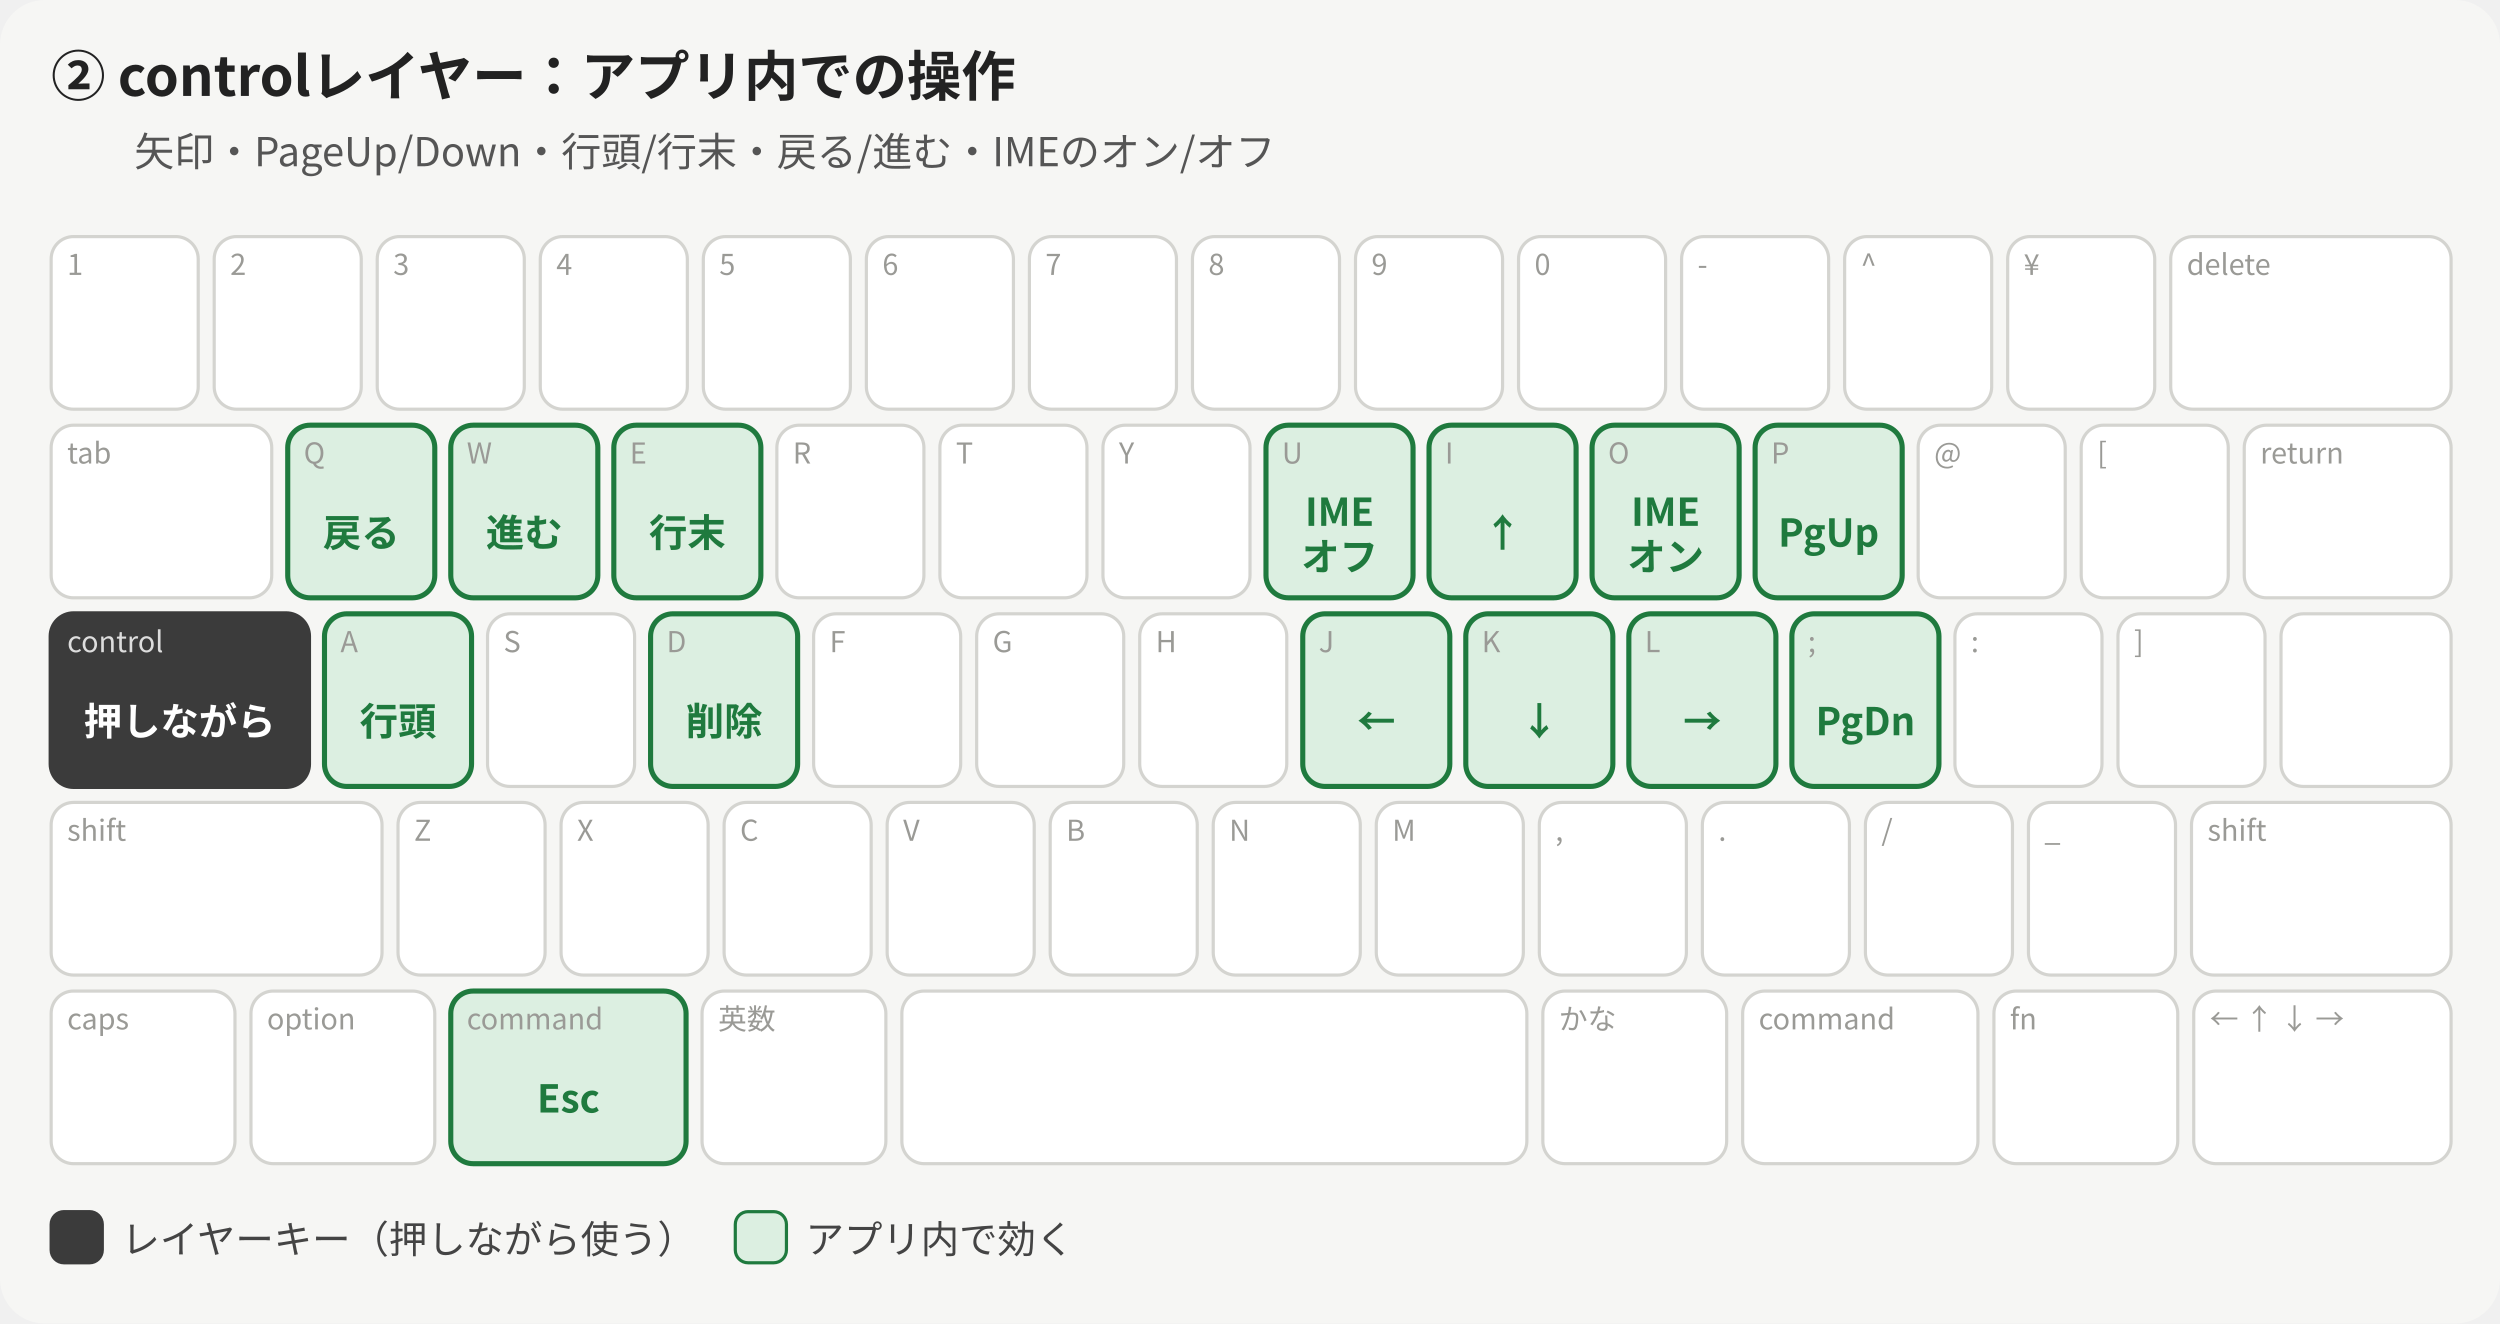
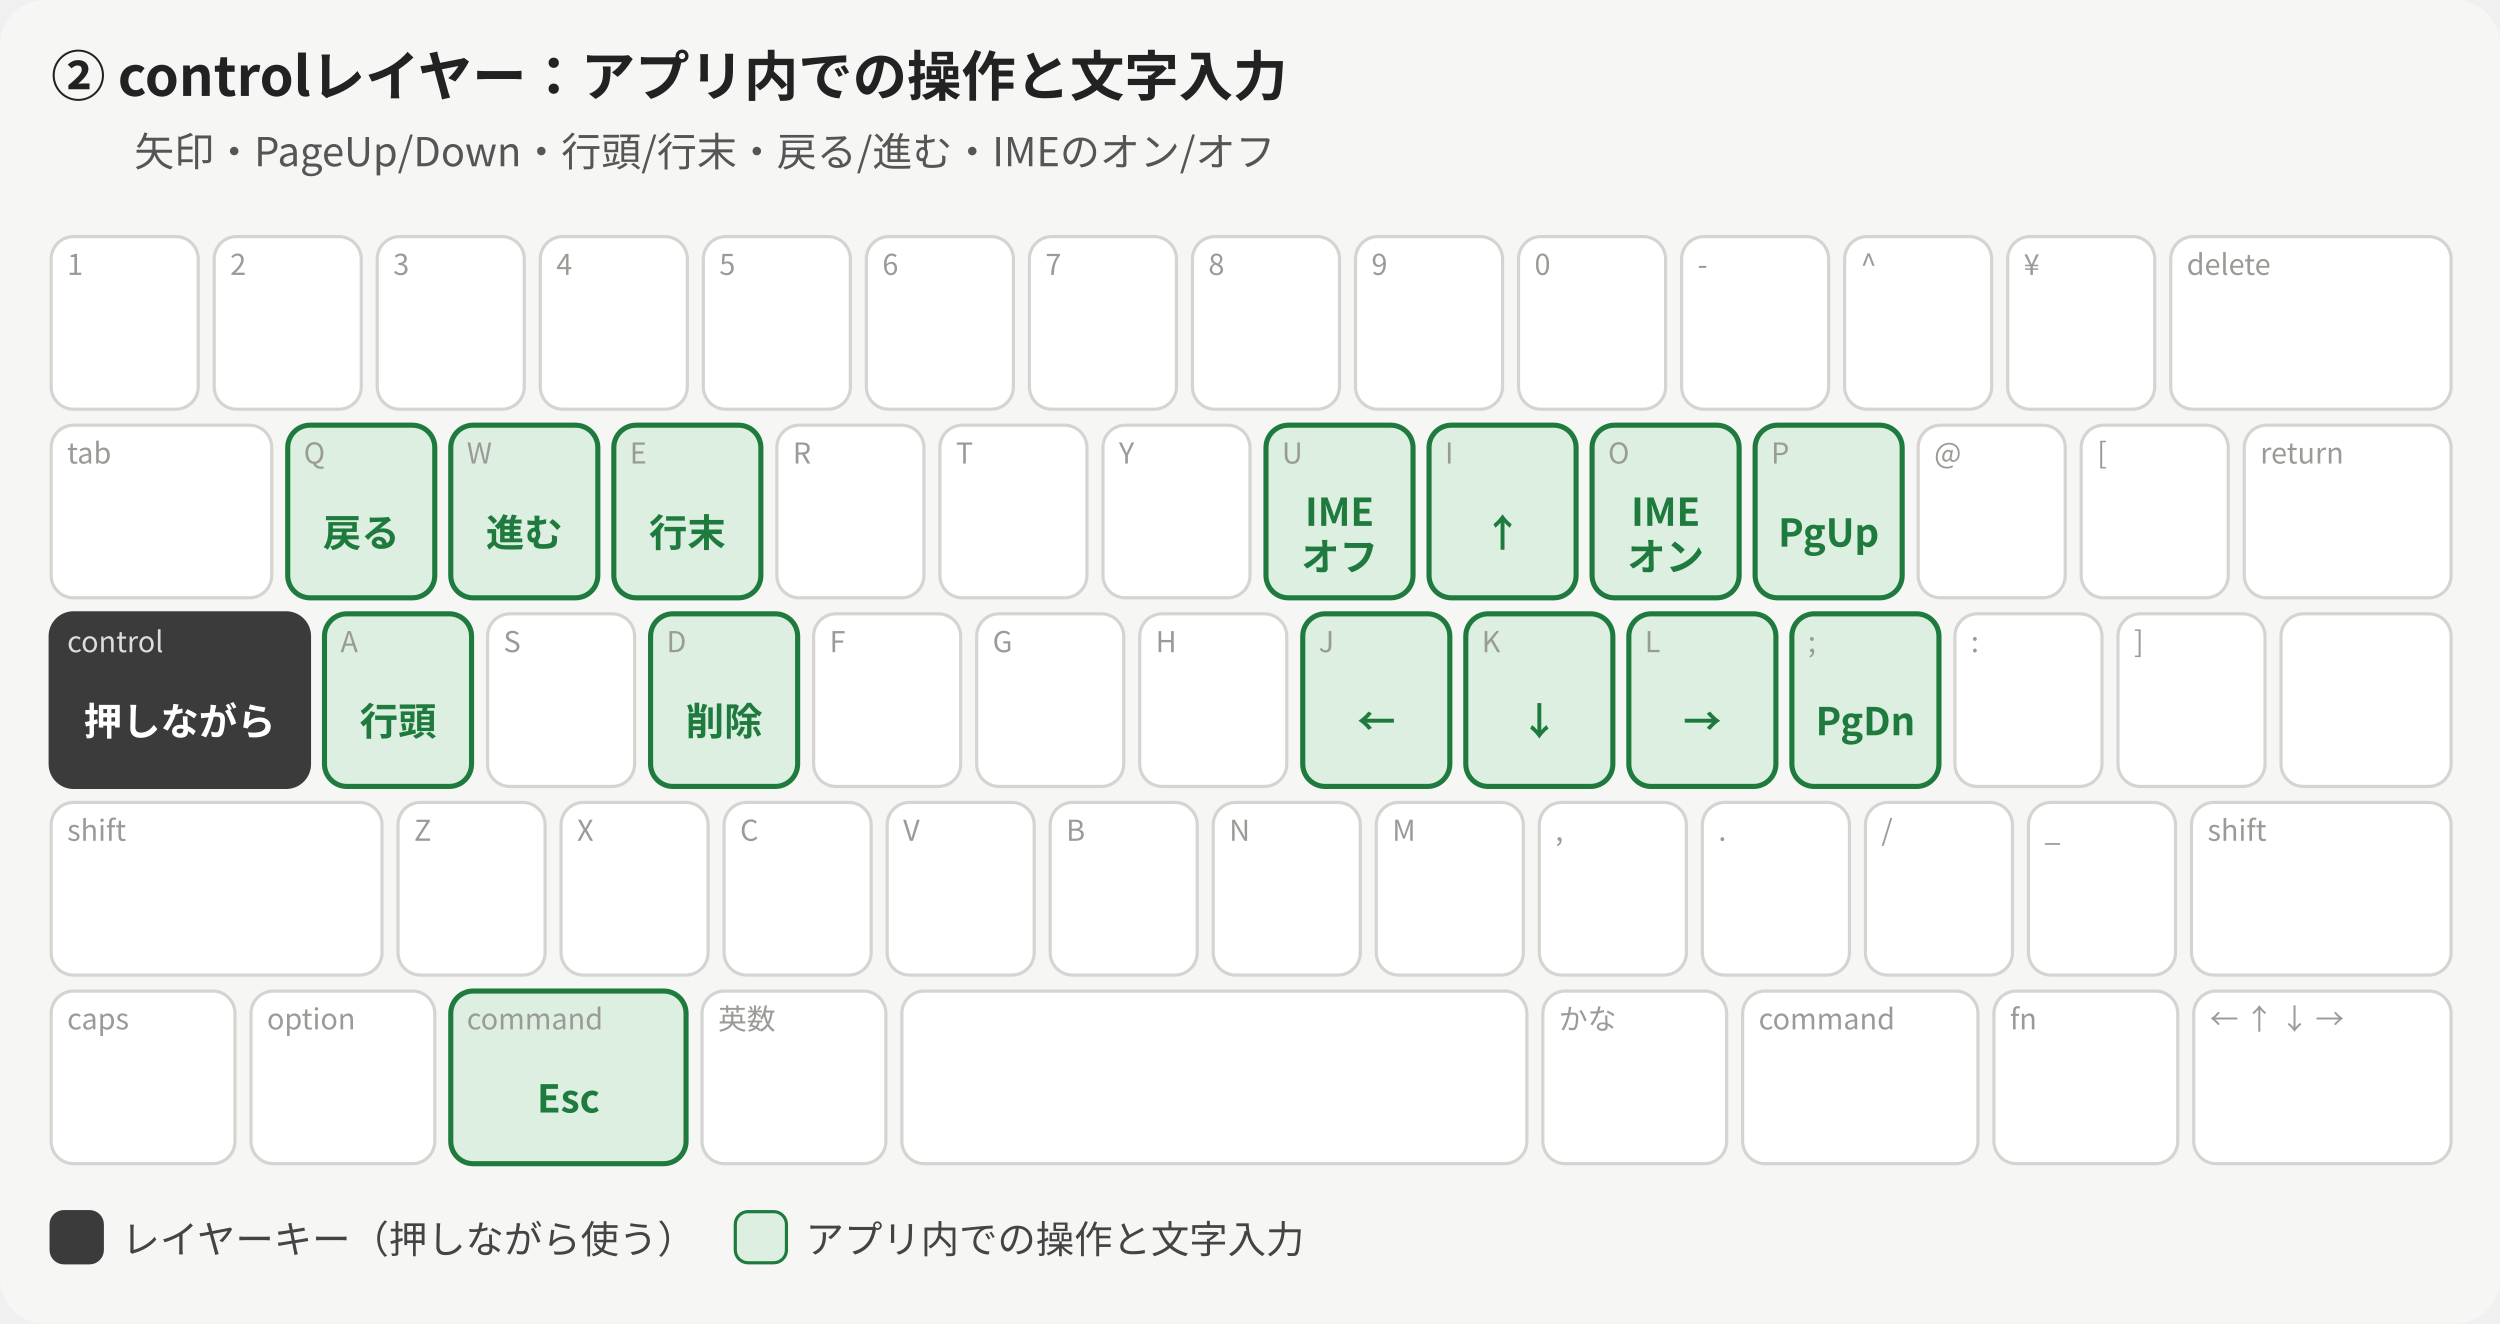
<svg xmlns="http://www.w3.org/2000/svg" viewBox="0 0 782 414" width="782" height="414" font-family="'Hiragino Sans','Hiragino Kaku Gothic ProN','Noto Sans JP','Noto Sans CJK JP',sans-serif">
  <rect width="782" height="414" rx="14" fill="#f6f6f4" />
-   <text x="16" y="30" font-size="17" font-weight="700" fill="#222">② controlレイヤー：アプリ内での操作</text>
+   <text x="16" y="30" font-size="17" font-weight="700" fill="#222">② controlレイヤー：アプリ内での操作と文字入力</text>
  <text x="42" y="52" font-size="12.5" fill="#555">矢印・PageUp/Down・行頭/行末・戻る/進む・IMEのオン/オフ</text>
  <rect x="16" y="74" width="46.0" height="54" rx="7" fill="#ffffff" stroke="#d4d4d0" stroke-width="1" />
  <text x="21" y="86" font-size="9" fill="#9a9a96">1</text>
  <rect x="67" y="74" width="46.0" height="54" rx="7" fill="#ffffff" stroke="#d4d4d0" stroke-width="1" />
  <text x="72" y="86" font-size="9" fill="#9a9a96">2</text>
  <rect x="118" y="74" width="46.0" height="54" rx="7" fill="#ffffff" stroke="#d4d4d0" stroke-width="1" />
  <text x="123" y="86" font-size="9" fill="#9a9a96">3</text>
  <rect x="169" y="74" width="46.0" height="54" rx="7" fill="#ffffff" stroke="#d4d4d0" stroke-width="1" />
  <text x="174" y="86" font-size="9" fill="#9a9a96">4</text>
  <rect x="220" y="74" width="46.0" height="54" rx="7" fill="#ffffff" stroke="#d4d4d0" stroke-width="1" />
  <text x="225" y="86" font-size="9" fill="#9a9a96">5</text>
  <rect x="271" y="74" width="46.0" height="54" rx="7" fill="#ffffff" stroke="#d4d4d0" stroke-width="1" />
  <text x="276" y="86" font-size="9" fill="#9a9a96">6</text>
  <rect x="322" y="74" width="46.0" height="54" rx="7" fill="#ffffff" stroke="#d4d4d0" stroke-width="1" />
  <text x="327" y="86" font-size="9" fill="#9a9a96">7</text>
  <rect x="373" y="74" width="46.0" height="54" rx="7" fill="#ffffff" stroke="#d4d4d0" stroke-width="1" />
  <text x="378" y="86" font-size="9" fill="#9a9a96">8</text>
  <rect x="424" y="74" width="46.0" height="54" rx="7" fill="#ffffff" stroke="#d4d4d0" stroke-width="1" />
  <text x="429" y="86" font-size="9" fill="#9a9a96">9</text>
  <rect x="475" y="74" width="46.0" height="54" rx="7" fill="#ffffff" stroke="#d4d4d0" stroke-width="1" />
  <text x="480" y="86" font-size="9" fill="#9a9a96">0</text>
  <rect x="526" y="74" width="46.0" height="54" rx="7" fill="#ffffff" stroke="#d4d4d0" stroke-width="1" />
  <text x="531" y="86" font-size="9" fill="#9a9a96">-</text>
  <rect x="577" y="74" width="46.0" height="54" rx="7" fill="#ffffff" stroke="#d4d4d0" stroke-width="1" />
  <text x="582" y="86" font-size="9" fill="#9a9a96">^</text>
  <rect x="628" y="74" width="46.0" height="54" rx="7" fill="#ffffff" stroke="#d4d4d0" stroke-width="1" />
  <text x="633" y="86" font-size="9" fill="#9a9a96">¥</text>
  <rect x="679" y="74" width="87.7" height="54" rx="7" fill="#ffffff" stroke="#d4d4d0" stroke-width="1" />
  <text x="684" y="86" font-size="9" fill="#9a9a96">delete</text>
  <rect x="16" y="133" width="69.0" height="54" rx="7" fill="#ffffff" stroke="#d4d4d0" stroke-width="1" />
  <text x="21" y="145" font-size="9" fill="#9a9a96">tab</text>
  <rect x="90.0" y="133" width="46.0" height="54" rx="7" fill="#dcefe1" stroke="#1f7a3e" stroke-width="1.6" />
  <text x="95.0" y="145" font-size="9" fill="#9a9a96">Q</text>
  <text x="113.0" y="171.0" font-size="12" font-weight="700" fill="#1f7a3e" text-anchor="middle">戻る</text>
  <rect x="141.0" y="133" width="46.0" height="54" rx="7" fill="#dcefe1" stroke="#1f7a3e" stroke-width="1.6" />
  <text x="146.0" y="145" font-size="9" fill="#9a9a96">W</text>
  <text x="164.0" y="171.0" font-size="12" font-weight="700" fill="#1f7a3e" text-anchor="middle">進む</text>
  <rect x="192.0" y="133" width="46.0" height="54" rx="7" fill="#dcefe1" stroke="#1f7a3e" stroke-width="1.6" />
  <text x="197.0" y="145" font-size="9" fill="#9a9a96">E</text>
  <text x="215.0" y="171.0" font-size="12" font-weight="700" fill="#1f7a3e" text-anchor="middle">行末</text>
  <rect x="243.0" y="133" width="46.0" height="54" rx="7" fill="#ffffff" stroke="#d4d4d0" stroke-width="1" />
  <text x="248.0" y="145" font-size="9" fill="#9a9a96">R</text>
  <rect x="294.0" y="133" width="46.0" height="54" rx="7" fill="#ffffff" stroke="#d4d4d0" stroke-width="1" />
  <text x="299.0" y="145" font-size="9" fill="#9a9a96">T</text>
  <rect x="345.0" y="133" width="46.0" height="54" rx="7" fill="#ffffff" stroke="#d4d4d0" stroke-width="1" />
  <text x="350.0" y="145" font-size="9" fill="#9a9a96">Y</text>
  <rect x="396.0" y="133" width="46.0" height="54" rx="7" fill="#dcefe1" stroke="#1f7a3e" stroke-width="1.6" />
  <text x="401.0" y="145" font-size="9" fill="#9a9a96">U</text>
  <text x="419.0" y="164.5" font-size="12" font-weight="700" fill="#1f7a3e" text-anchor="middle">IME</text>
  <text x="419.0" y="178.5" font-size="12" font-weight="700" fill="#1f7a3e" text-anchor="middle">オフ</text>
  <rect x="447.0" y="133" width="46.0" height="54" rx="7" fill="#dcefe1" stroke="#1f7a3e" stroke-width="1.6" />
  <text x="452.0" y="145" font-size="9" fill="#9a9a96">I</text>
  <text x="470.0" y="171.0" font-size="12" font-weight="700" fill="#1f7a3e" text-anchor="middle">↑</text>
  <rect x="498.0" y="133" width="46.0" height="54" rx="7" fill="#dcefe1" stroke="#1f7a3e" stroke-width="1.6" />
  <text x="503.0" y="145" font-size="9" fill="#9a9a96">O</text>
  <text x="521.0" y="164.5" font-size="12" font-weight="700" fill="#1f7a3e" text-anchor="middle">IME</text>
  <text x="521.0" y="178.5" font-size="12" font-weight="700" fill="#1f7a3e" text-anchor="middle">オン</text>
  <rect x="549.0" y="133" width="46.0" height="54" rx="7" fill="#dcefe1" stroke="#1f7a3e" stroke-width="1.6" />
  <text x="554.0" y="145" font-size="9" fill="#9a9a96">P</text>
  <text x="572.0" y="171.0" font-size="12" font-weight="700" fill="#1f7a3e" text-anchor="middle">PgUp</text>
  <rect x="600.0" y="133" width="46.0" height="54" rx="7" fill="#ffffff" stroke="#d4d4d0" stroke-width="1" />
  <text x="605.0" y="145" font-size="9" fill="#9a9a96">@</text>
  <rect x="651.0" y="133" width="46.0" height="54" rx="7" fill="#ffffff" stroke="#d4d4d0" stroke-width="1" />
  <text x="656.0" y="145" font-size="9" fill="#9a9a96">[</text>
  <rect x="702.0" y="133" width="64.7" height="54" rx="7" fill="#ffffff" stroke="#d4d4d0" stroke-width="1" />
  <text x="707.0" y="145" font-size="9" fill="#9a9a96">return</text>
  <rect x="16" y="192" width="80.5" height="54" rx="7" fill="#3b3b3b" stroke="#3b3b3b" stroke-width="1.6" />
  <text x="21" y="204" font-size="9" fill="#ddd">control</text>
  <text x="56.2" y="230.0" font-size="12" font-weight="700" fill="#ffffff" text-anchor="middle">押しながら</text>
  <rect x="101.5" y="192" width="46.0" height="54" rx="7" fill="#dcefe1" stroke="#1f7a3e" stroke-width="1.6" />
  <text x="106.5" y="204" font-size="9" fill="#9a9a96">A</text>
  <text x="124.5" y="230.0" font-size="12" font-weight="700" fill="#1f7a3e" text-anchor="middle">行頭</text>
  <rect x="152.5" y="192" width="46.0" height="54" rx="7" fill="#ffffff" stroke="#d4d4d0" stroke-width="1" />
  <text x="157.5" y="204" font-size="9" fill="#9a9a96">S</text>
  <rect x="203.5" y="192" width="46.0" height="54" rx="7" fill="#dcefe1" stroke="#1f7a3e" stroke-width="1.6" />
  <text x="208.5" y="204" font-size="9" fill="#9a9a96">D</text>
  <text x="226.5" y="230.0" font-size="12" font-weight="700" fill="#1f7a3e" text-anchor="middle">削除</text>
  <rect x="254.5" y="192" width="46.0" height="54" rx="7" fill="#ffffff" stroke="#d4d4d0" stroke-width="1" />
  <text x="259.5" y="204" font-size="9" fill="#9a9a96">F</text>
  <rect x="305.5" y="192" width="46.0" height="54" rx="7" fill="#ffffff" stroke="#d4d4d0" stroke-width="1" />
  <text x="310.5" y="204" font-size="9" fill="#9a9a96">G</text>
  <rect x="356.5" y="192" width="46.0" height="54" rx="7" fill="#ffffff" stroke="#d4d4d0" stroke-width="1" />
  <text x="361.5" y="204" font-size="9" fill="#9a9a96">H</text>
  <rect x="407.5" y="192" width="46.0" height="54" rx="7" fill="#dcefe1" stroke="#1f7a3e" stroke-width="1.6" />
  <text x="412.5" y="204" font-size="9" fill="#9a9a96">J</text>
  <text x="430.5" y="230.0" font-size="12" font-weight="700" fill="#1f7a3e" text-anchor="middle">←</text>
  <rect x="458.5" y="192" width="46.0" height="54" rx="7" fill="#dcefe1" stroke="#1f7a3e" stroke-width="1.6" />
  <text x="463.5" y="204" font-size="9" fill="#9a9a96">K</text>
  <text x="481.5" y="230.0" font-size="12" font-weight="700" fill="#1f7a3e" text-anchor="middle">↓</text>
  <rect x="509.5" y="192" width="46.0" height="54" rx="7" fill="#dcefe1" stroke="#1f7a3e" stroke-width="1.6" />
  <text x="514.5" y="204" font-size="9" fill="#9a9a96">L</text>
  <text x="532.5" y="230.0" font-size="12" font-weight="700" fill="#1f7a3e" text-anchor="middle">→</text>
  <rect x="560.5" y="192" width="46.0" height="54" rx="7" fill="#dcefe1" stroke="#1f7a3e" stroke-width="1.6" />
  <text x="565.5" y="204" font-size="9" fill="#9a9a96">;</text>
  <text x="583.5" y="230.0" font-size="12" font-weight="700" fill="#1f7a3e" text-anchor="middle">PgDn</text>
  <rect x="611.5" y="192" width="46.0" height="54" rx="7" fill="#ffffff" stroke="#d4d4d0" stroke-width="1" />
  <text x="616.5" y="204" font-size="9" fill="#9a9a96">:</text>
  <rect x="662.5" y="192" width="46.0" height="54" rx="7" fill="#ffffff" stroke="#d4d4d0" stroke-width="1" />
  <text x="667.5" y="204" font-size="9" fill="#9a9a96">]</text>
  <rect x="713.5" y="192" width="53.2" height="54" rx="7" fill="#ffffff" stroke="#d4d4d0" stroke-width="1" />
  <rect x="16" y="251" width="103.5" height="54" rx="7" fill="#ffffff" stroke="#d4d4d0" stroke-width="1" />
  <text x="21" y="263" font-size="9" fill="#9a9a96">shift</text>
  <rect x="124.5" y="251" width="46.0" height="54" rx="7" fill="#ffffff" stroke="#d4d4d0" stroke-width="1" />
  <text x="129.5" y="263" font-size="9" fill="#9a9a96">Z</text>
  <rect x="175.5" y="251" width="46.0" height="54" rx="7" fill="#ffffff" stroke="#d4d4d0" stroke-width="1" />
  <text x="180.5" y="263" font-size="9" fill="#9a9a96">X</text>
  <rect x="226.5" y="251" width="46.0" height="54" rx="7" fill="#ffffff" stroke="#d4d4d0" stroke-width="1" />
  <text x="231.5" y="263" font-size="9" fill="#9a9a96">C</text>
  <rect x="277.5" y="251" width="46.0" height="54" rx="7" fill="#ffffff" stroke="#d4d4d0" stroke-width="1" />
  <text x="282.5" y="263" font-size="9" fill="#9a9a96">V</text>
  <rect x="328.5" y="251" width="46.0" height="54" rx="7" fill="#ffffff" stroke="#d4d4d0" stroke-width="1" />
  <text x="333.5" y="263" font-size="9" fill="#9a9a96">B</text>
  <rect x="379.5" y="251" width="46.0" height="54" rx="7" fill="#ffffff" stroke="#d4d4d0" stroke-width="1" />
  <text x="384.5" y="263" font-size="9" fill="#9a9a96">N</text>
  <rect x="430.5" y="251" width="46.0" height="54" rx="7" fill="#ffffff" stroke="#d4d4d0" stroke-width="1" />
  <text x="435.5" y="263" font-size="9" fill="#9a9a96">M</text>
  <rect x="481.5" y="251" width="46.0" height="54" rx="7" fill="#ffffff" stroke="#d4d4d0" stroke-width="1" />
  <text x="486.5" y="263" font-size="9" fill="#9a9a96">,</text>
  <rect x="532.5" y="251" width="46.0" height="54" rx="7" fill="#ffffff" stroke="#d4d4d0" stroke-width="1" />
  <text x="537.5" y="263" font-size="9" fill="#9a9a96">.</text>
  <rect x="583.5" y="251" width="46.0" height="54" rx="7" fill="#ffffff" stroke="#d4d4d0" stroke-width="1" />
  <text x="588.5" y="263" font-size="9" fill="#9a9a96">/</text>
  <rect x="634.5" y="251" width="46.0" height="54" rx="7" fill="#ffffff" stroke="#d4d4d0" stroke-width="1" />
  <text x="639.5" y="263" font-size="9" fill="#9a9a96">_</text>
  <rect x="685.5" y="251" width="81.2" height="54" rx="7" fill="#ffffff" stroke="#d4d4d0" stroke-width="1" />
  <text x="690.5" y="263" font-size="9" fill="#9a9a96">shift</text>
  <rect x="16" y="310" width="57.5" height="54" rx="7" fill="#ffffff" stroke="#d4d4d0" stroke-width="1" />
  <text x="21" y="322" font-size="9" fill="#9a9a96">caps</text>
  <rect x="78.5" y="310" width="57.5" height="54" rx="7" fill="#ffffff" stroke="#d4d4d0" stroke-width="1" />
  <text x="83.5" y="322" font-size="9" fill="#9a9a96">option</text>
  <rect x="141.0" y="310" width="73.6" height="54" rx="7" fill="#dcefe1" stroke="#1f7a3e" stroke-width="1.6" />
  <text x="146.0" y="322" font-size="9" fill="#9a9a96">command</text>
  <text x="177.8" y="348.0" font-size="12" font-weight="700" fill="#1f7a3e" text-anchor="middle">Esc</text>
  <rect x="219.6" y="310" width="57.5" height="54" rx="7" fill="#ffffff" stroke="#d4d4d0" stroke-width="1" />
  <text x="224.6" y="322" font-size="9" fill="#9a9a96">英数</text>
  <rect x="282.1" y="310" width="195.5" height="54" rx="7" fill="#ffffff" stroke="#d4d4d0" stroke-width="1" />
  <rect x="482.6" y="310" width="57.5" height="54" rx="7" fill="#ffffff" stroke="#d4d4d0" stroke-width="1" />
  <text x="487.6" y="322" font-size="9" fill="#9a9a96">かな</text>
  <rect x="545.1" y="310" width="73.6" height="54" rx="7" fill="#ffffff" stroke="#d4d4d0" stroke-width="1" />
  <text x="550.1" y="322" font-size="9" fill="#9a9a96">command</text>
  <rect x="623.7" y="310" width="57.5" height="54" rx="7" fill="#ffffff" stroke="#d4d4d0" stroke-width="1" />
  <text x="628.7" y="322" font-size="9" fill="#9a9a96">fn</text>
  <rect x="686.2" y="310" width="80.5" height="54" rx="7" fill="#ffffff" stroke="#d4d4d0" stroke-width="1" />
  <text x="691.2" y="322" font-size="9" fill="#9a9a96">← ↑ ↓ →</text>
  <rect x="16" y="379" width="16" height="16" rx="4" fill="#3b3b3b" stroke="#3b3b3b" />
  <text x="38" y="392" font-size="12" fill="#444">レイヤーキー（押しながら使う）</text>
  <rect x="230" y="379" width="16" height="16" rx="4" fill="#dcefe1" stroke="#1f7a3e" />
-   <text x="252" y="392" font-size="12" fill="#444">アプリ内で効く</text>
+   <text x="252" y="392" font-size="12" fill="#444">アプリ内での操作と文字入力</text>
</svg>
